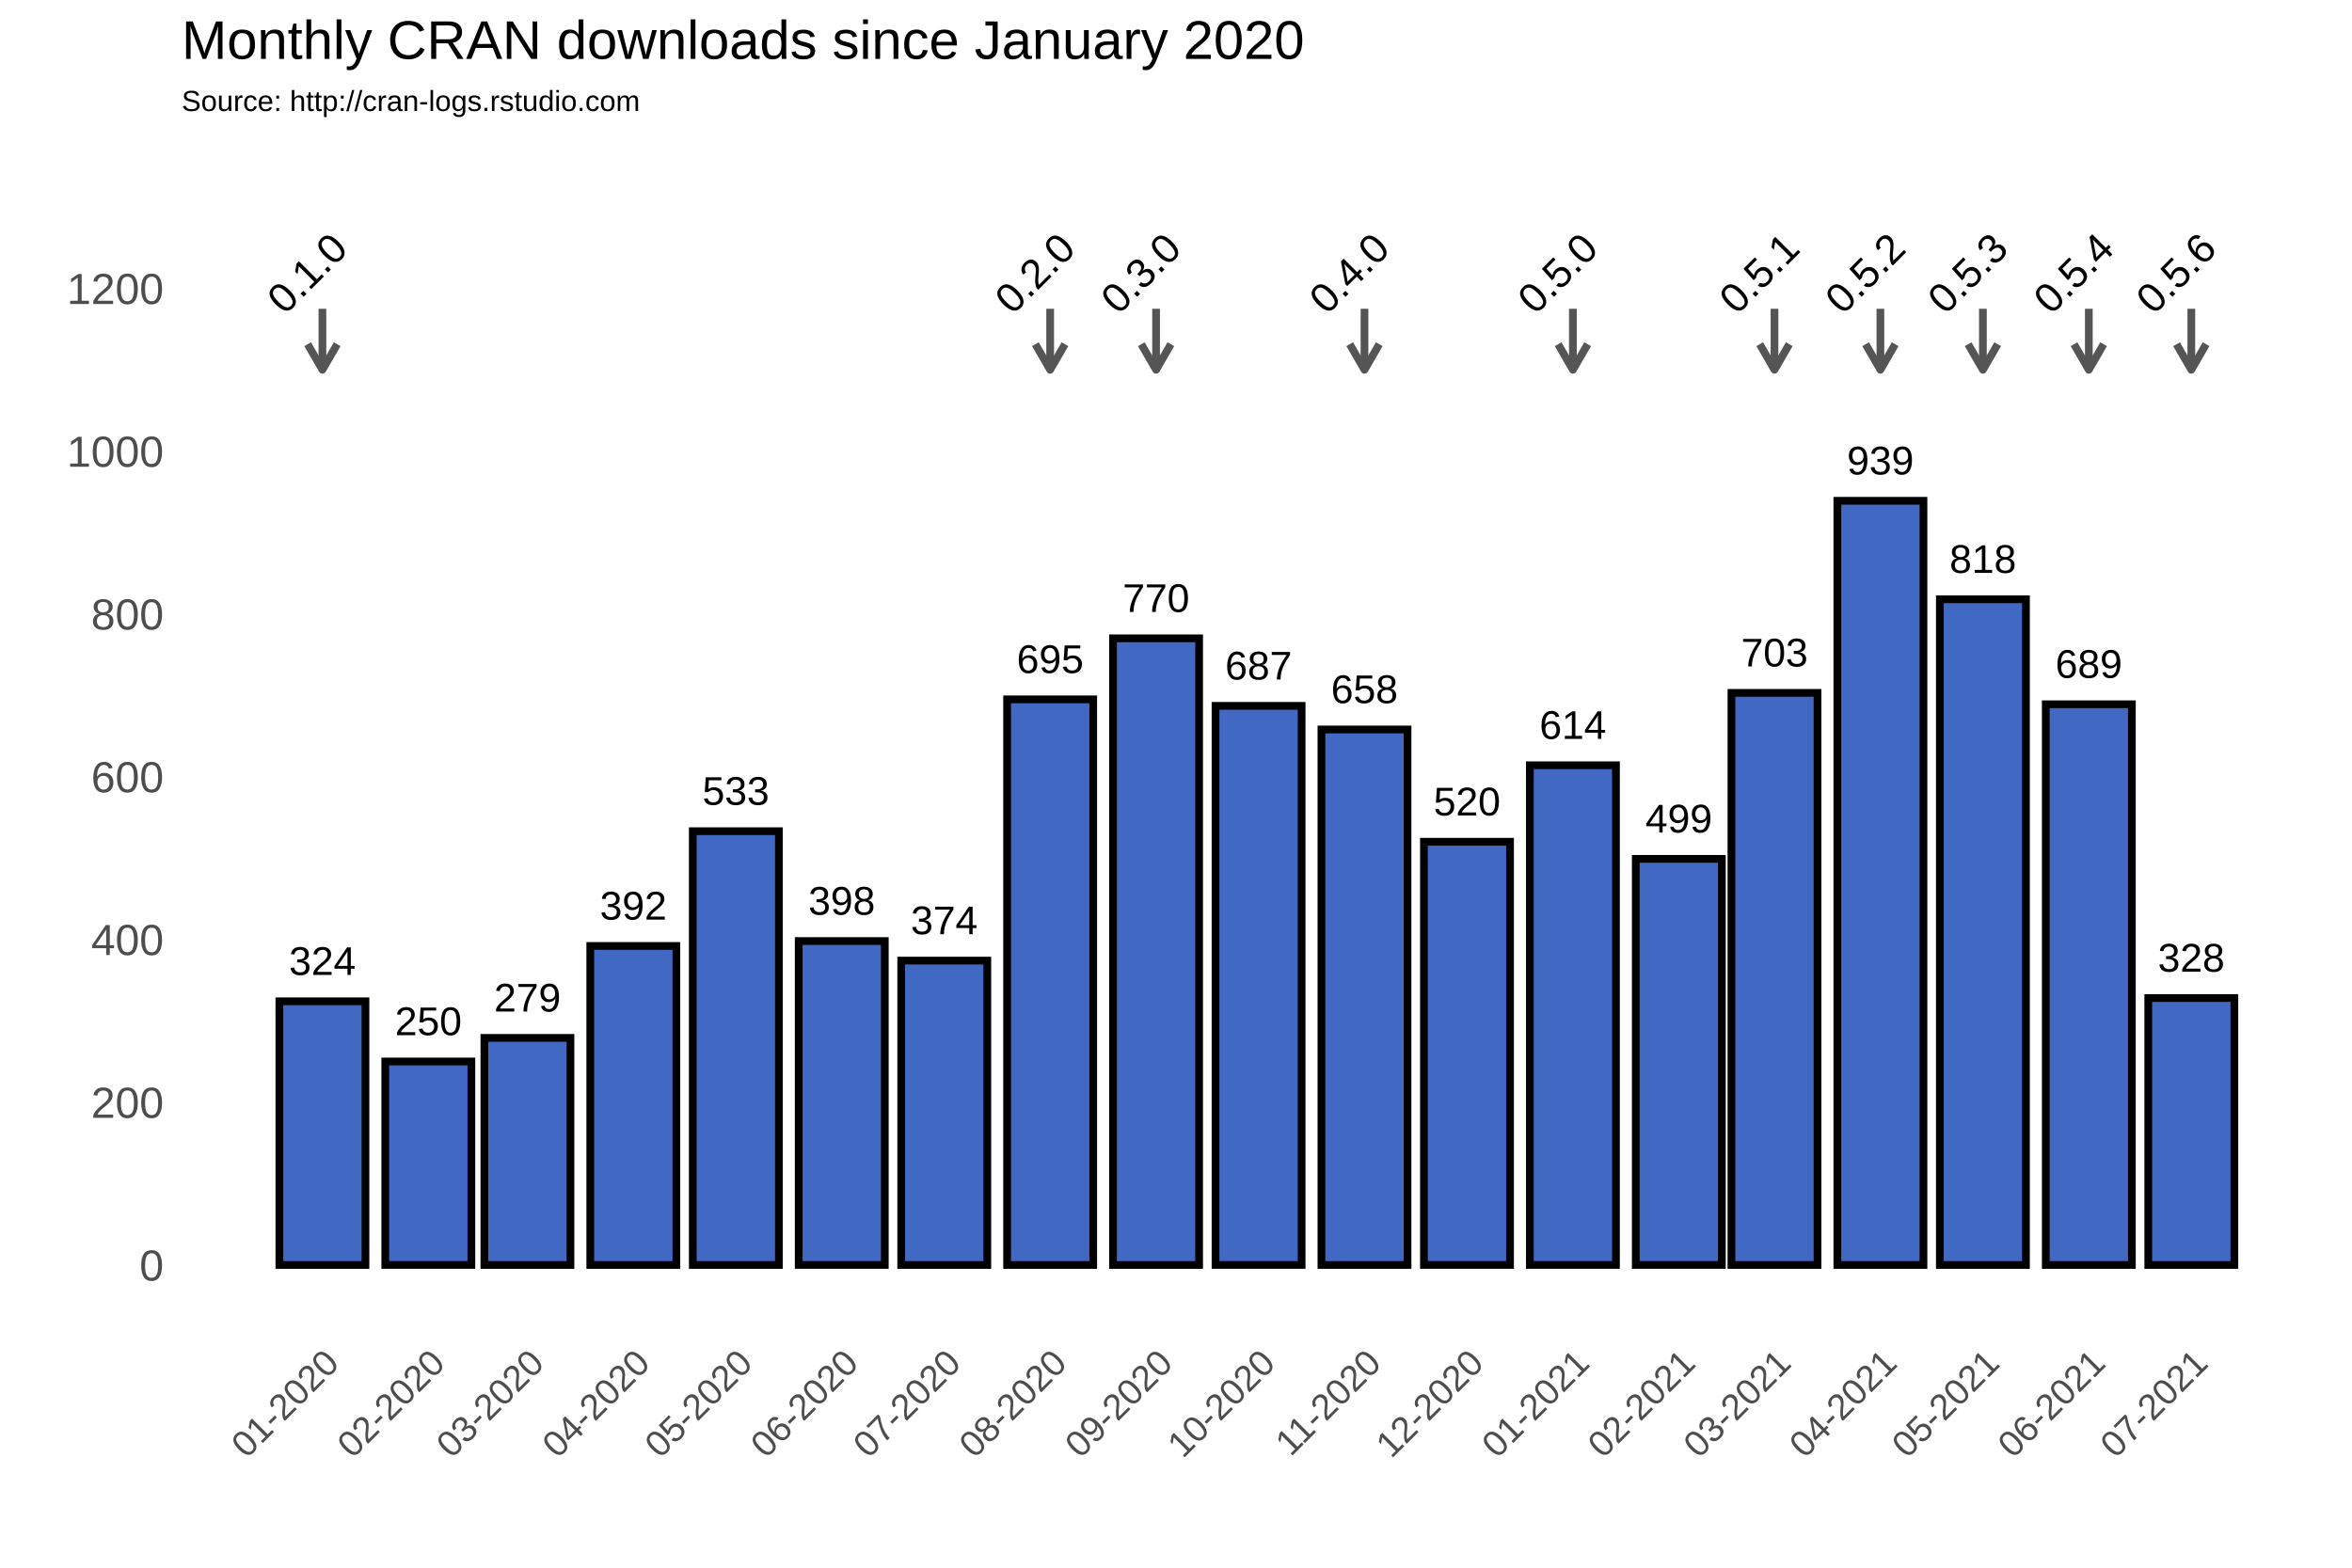
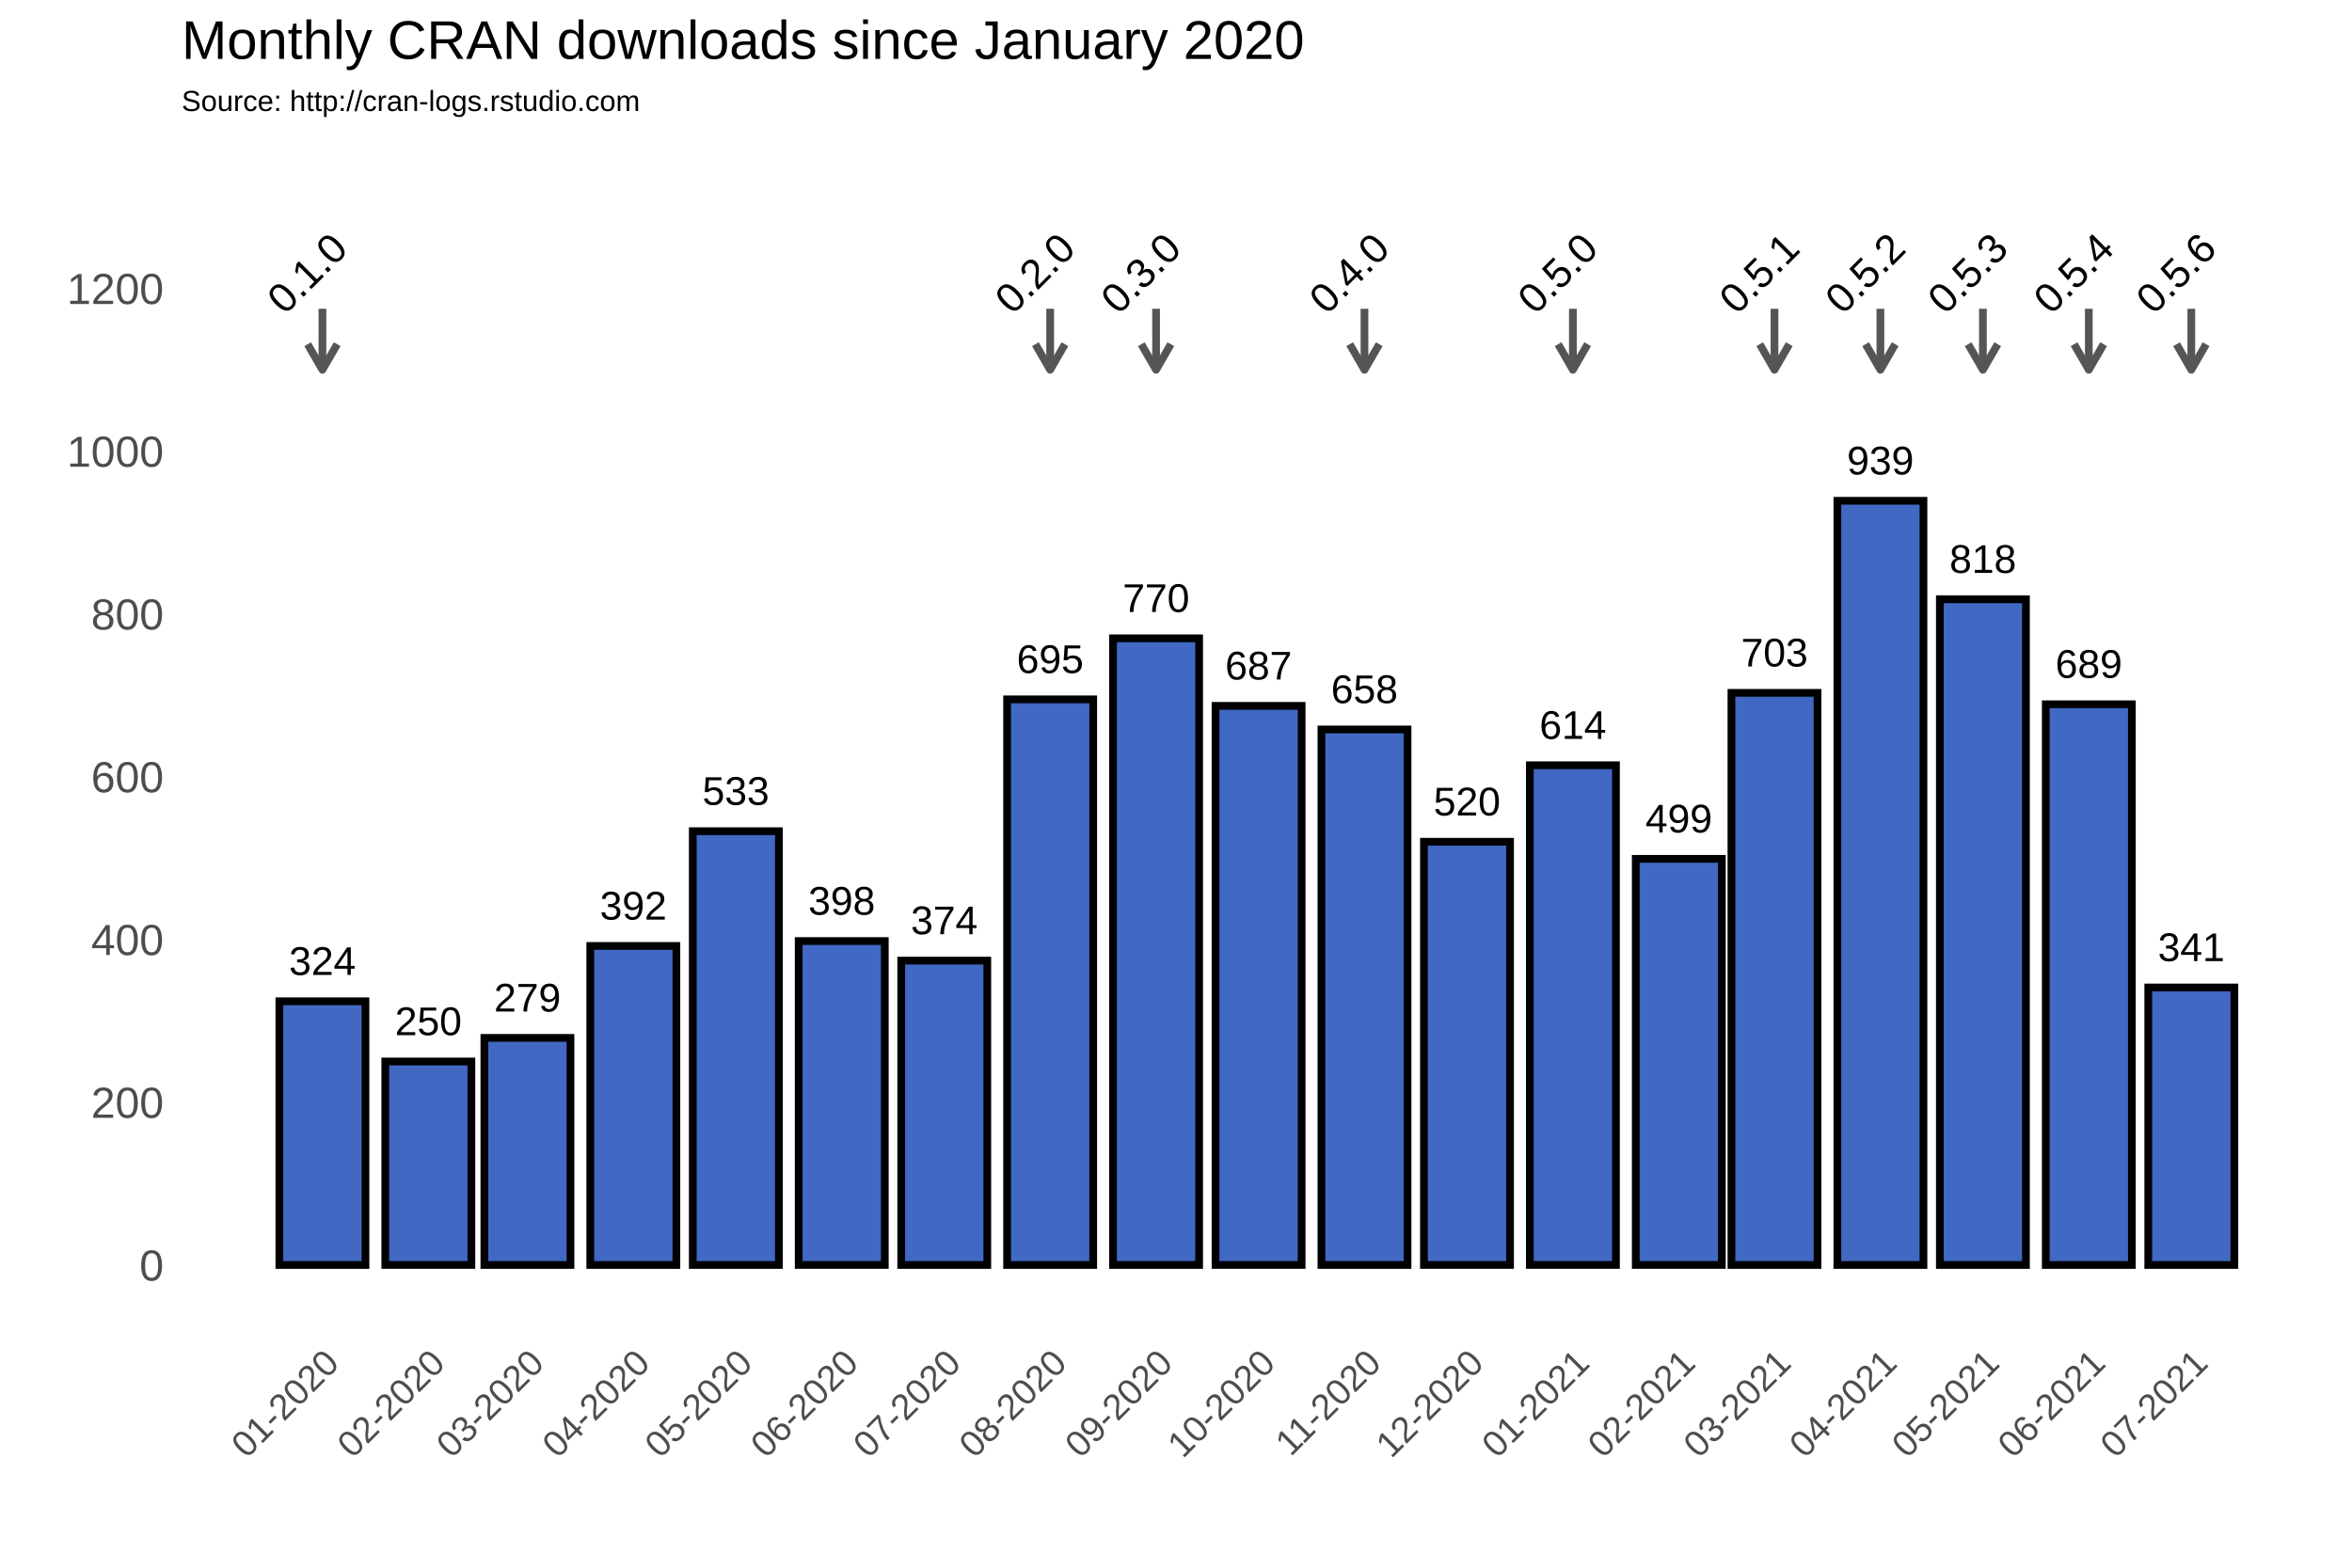
<svg xmlns="http://www.w3.org/2000/svg" class="svglite" width="648.00pt" height="432.00pt" viewBox="0 0 648.00 432.00">
  <defs>
    <style type="text/css">
    .svglite line, .svglite polyline, .svglite polygon, .svglite path, .svglite rect, .svglite circle {
      fill: none;
      stroke: #000000;
      stroke-linecap: round;
      stroke-linejoin: round;
      stroke-miterlimit: 10.00;
    }
  </style>
  </defs>
  <rect width="100%" height="100%" style="stroke: none; fill: #FFFFFF;" />
  <defs>
    <clipPath id="cpMC4wMHw2NDguMDB8MC4wMHw0MzIuMDA=">
      <rect x="0.00" y="0.00" width="648.00" height="432.00" />
    </clipPath>
  </defs>
  <g clip-path="url(#cpMC4wMHw2NDguMDB8MC4wMHw0MzIuMDA=)">
    <rect x="0.00" y="0.00" width="648.00" height="432.00" style="stroke-width: 1.07; stroke: #FFFFFF; fill: #FFFFFF;" />
  </g>
  <defs>
    <clipPath id="cpNTAuMDR8NjQyLjUyfDM3Ljc2fDM2My4zOA==">
      <rect x="50.04" y="37.76" width="592.48" height="325.62" />
    </clipPath>
  </defs>
  <g clip-path="url(#cpNTAuMDR8NjQyLjUyfDM3Ljc2fDM2My4zOA==)">
    <rect x="50.04" y="37.76" width="592.48" height="325.62" style="stroke-width: 1.07; stroke: none;" />
    <polyline points="50.04,326.15 642.52,326.15 " style="stroke-width: 0.53; stroke: #FFFFFF; stroke-linecap: butt;" />
    <polyline points="50.04,281.30 642.52,281.30 " style="stroke-width: 0.53; stroke: #FFFFFF; stroke-linecap: butt;" />
    <polyline points="50.04,236.45 642.52,236.45 " style="stroke-width: 0.53; stroke: #FFFFFF; stroke-linecap: butt;" />
    <polyline points="50.04,191.60 642.52,191.60 " style="stroke-width: 0.53; stroke: #FFFFFF; stroke-linecap: butt;" />
    <polyline points="50.04,146.75 642.52,146.75 " style="stroke-width: 0.53; stroke: #FFFFFF; stroke-linecap: butt;" />
    <polyline points="50.04,101.90 642.52,101.90 " style="stroke-width: 0.53; stroke: #FFFFFF; stroke-linecap: butt;" />
    <polyline points="50.04,57.04 642.52,57.04 " style="stroke-width: 0.53; stroke: #FFFFFF; stroke-linecap: butt;" />
    <polyline points="59.65,363.38 59.65,37.76 " style="stroke-width: 0.53; stroke: #FFFFFF; stroke-linecap: butt;" />
    <polyline points="74.24,363.38 74.24,37.76 " style="stroke-width: 0.53; stroke: #FFFFFF; stroke-linecap: butt;" />
    <polyline points="103.42,363.38 103.42,37.76 " style="stroke-width: 0.53; stroke: #FFFFFF; stroke-linecap: butt;" />
    <polyline points="131.66,363.38 131.66,37.76 " style="stroke-width: 0.53; stroke: #FFFFFF; stroke-linecap: butt;" />
    <polyline points="159.90,363.38 159.90,37.76 " style="stroke-width: 0.53; stroke: #FFFFFF; stroke-linecap: butt;" />
    <polyline points="188.61,363.38 188.61,37.76 " style="stroke-width: 0.53; stroke: #FFFFFF; stroke-linecap: butt;" />
    <polyline points="217.32,363.38 217.32,37.76 " style="stroke-width: 0.53; stroke: #FFFFFF; stroke-linecap: butt;" />
    <polyline points="246.03,363.38 246.03,37.76 " style="stroke-width: 0.53; stroke: #FFFFFF; stroke-linecap: butt;" />
    <polyline points="274.74,363.38 274.74,37.76 " style="stroke-width: 0.53; stroke: #FFFFFF; stroke-linecap: butt;" />
    <polyline points="303.92,363.38 303.92,37.76 " style="stroke-width: 0.53; stroke: #FFFFFF; stroke-linecap: butt;" />
    <polyline points="332.63,363.38 332.63,37.76 " style="stroke-width: 0.53; stroke: #FFFFFF; stroke-linecap: butt;" />
    <polyline points="361.34,363.38 361.34,37.76 " style="stroke-width: 0.53; stroke: #FFFFFF; stroke-linecap: butt;" />
    <polyline points="390.05,363.38 390.05,37.76 " style="stroke-width: 0.53; stroke: #FFFFFF; stroke-linecap: butt;" />
    <polyline points="418.76,363.38 418.76,37.76 " style="stroke-width: 0.53; stroke: #FFFFFF; stroke-linecap: butt;" />
    <polyline points="447.94,363.38 447.94,37.76 " style="stroke-width: 0.53; stroke: #FFFFFF; stroke-linecap: butt;" />
    <polyline points="475.71,363.38 475.71,37.76 " style="stroke-width: 0.53; stroke: #FFFFFF; stroke-linecap: butt;" />
    <polyline points="503.48,363.38 503.48,37.76 " style="stroke-width: 0.53; stroke: #FFFFFF; stroke-linecap: butt;" />
    <polyline points="532.19,363.38 532.19,37.76 " style="stroke-width: 0.53; stroke: #FFFFFF; stroke-linecap: butt;" />
    <polyline points="560.90,363.38 560.90,37.76 " style="stroke-width: 0.53; stroke: #FFFFFF; stroke-linecap: butt;" />
    <polyline points="589.61,363.38 589.61,37.76 " style="stroke-width: 0.53; stroke: #FFFFFF; stroke-linecap: butt;" />
    <polyline points="618.32,363.38 618.32,37.76 " style="stroke-width: 0.53; stroke: #FFFFFF; stroke-linecap: butt;" />
    <polyline points="632.91,363.38 632.91,37.76 " style="stroke-width: 0.53; stroke: #FFFFFF; stroke-linecap: butt;" />
    <polyline points="50.04,348.58 642.52,348.58 " style="stroke-width: 1.07; stroke: #FFFFFF; stroke-linecap: butt;" />
    <polyline points="50.04,303.73 642.52,303.73 " style="stroke-width: 1.07; stroke: #FFFFFF; stroke-linecap: butt;" />
    <polyline points="50.04,258.88 642.52,258.88 " style="stroke-width: 1.07; stroke: #FFFFFF; stroke-linecap: butt;" />
    <polyline points="50.04,214.02 642.52,214.02 " style="stroke-width: 1.07; stroke: #FFFFFF; stroke-linecap: butt;" />
    <polyline points="50.04,169.17 642.52,169.17 " style="stroke-width: 1.07; stroke: #FFFFFF; stroke-linecap: butt;" />
    <polyline points="50.04,124.32 642.52,124.32 " style="stroke-width: 1.07; stroke: #FFFFFF; stroke-linecap: butt;" />
    <polyline points="50.04,79.47 642.52,79.47 " style="stroke-width: 1.07; stroke: #FFFFFF; stroke-linecap: butt;" />
    <polyline points="88.83,363.38 88.83,37.76 " style="stroke-width: 1.07; stroke: #FFFFFF; stroke-linecap: butt;" />
    <polyline points="118.02,363.38 118.02,37.76 " style="stroke-width: 1.07; stroke: #FFFFFF; stroke-linecap: butt;" />
    <polyline points="145.31,363.38 145.31,37.76 " style="stroke-width: 1.07; stroke: #FFFFFF; stroke-linecap: butt;" />
    <polyline points="174.49,363.38 174.49,37.76 " style="stroke-width: 1.07; stroke: #FFFFFF; stroke-linecap: butt;" />
    <polyline points="202.73,363.38 202.73,37.76 " style="stroke-width: 1.07; stroke: #FFFFFF; stroke-linecap: butt;" />
    <polyline points="231.91,363.38 231.91,37.76 " style="stroke-width: 1.07; stroke: #FFFFFF; stroke-linecap: butt;" />
    <polyline points="260.15,363.38 260.15,37.76 " style="stroke-width: 1.07; stroke: #FFFFFF; stroke-linecap: butt;" />
    <polyline points="289.33,363.38 289.33,37.76 " style="stroke-width: 1.07; stroke: #FFFFFF; stroke-linecap: butt;" />
    <polyline points="318.51,363.38 318.51,37.76 " style="stroke-width: 1.07; stroke: #FFFFFF; stroke-linecap: butt;" />
    <polyline points="346.75,363.38 346.75,37.76 " style="stroke-width: 1.07; stroke: #FFFFFF; stroke-linecap: butt;" />
    <polyline points="375.93,363.38 375.93,37.76 " style="stroke-width: 1.07; stroke: #FFFFFF; stroke-linecap: butt;" />
    <polyline points="404.17,363.38 404.17,37.76 " style="stroke-width: 1.07; stroke: #FFFFFF; stroke-linecap: butt;" />
    <polyline points="433.35,363.38 433.35,37.76 " style="stroke-width: 1.07; stroke: #FFFFFF; stroke-linecap: butt;" />
    <polyline points="462.53,363.38 462.53,37.76 " style="stroke-width: 1.07; stroke: #FFFFFF; stroke-linecap: butt;" />
    <polyline points="488.89,363.38 488.89,37.76 " style="stroke-width: 1.07; stroke: #FFFFFF; stroke-linecap: butt;" />
    <polyline points="518.07,363.38 518.07,37.76 " style="stroke-width: 1.07; stroke: #FFFFFF; stroke-linecap: butt;" />
    <polyline points="546.31,363.38 546.31,37.76 " style="stroke-width: 1.07; stroke: #FFFFFF; stroke-linecap: butt;" />
    <polyline points="575.49,363.38 575.49,37.76 " style="stroke-width: 1.07; stroke: #FFFFFF; stroke-linecap: butt;" />
    <polyline points="603.73,363.38 603.73,37.76 " style="stroke-width: 1.07; stroke: #FFFFFF; stroke-linecap: butt;" />
    <rect x="76.97" y="275.92" width="23.72" height="72.66" style="stroke-width: 2.13; stroke-linecap: square; stroke-linejoin: miter; fill: #4168C3;" />
    <rect x="106.15" y="292.51" width="23.72" height="56.06" style="stroke-width: 2.13; stroke-linecap: square; stroke-linejoin: miter; fill: #4168C3;" />
    <rect x="133.45" y="286.01" width="23.72" height="62.57" style="stroke-width: 2.13; stroke-linecap: square; stroke-linejoin: miter; fill: #4168C3;" />
    <rect x="162.63" y="260.67" width="23.72" height="87.91" style="stroke-width: 2.13; stroke-linecap: square; stroke-linejoin: miter; fill: #4168C3;" />
    <rect x="190.87" y="229.05" width="23.72" height="119.53" style="stroke-width: 2.13; stroke-linecap: square; stroke-linejoin: miter; fill: #4168C3;" />
    <rect x="220.05" y="259.32" width="23.72" height="89.25" style="stroke-width: 2.13; stroke-linecap: square; stroke-linejoin: miter; fill: #4168C3;" />
    <rect x="248.29" y="264.71" width="23.72" height="83.87" style="stroke-width: 2.13; stroke-linecap: square; stroke-linejoin: miter; fill: #4168C3;" />
    <rect x="277.47" y="192.72" width="23.72" height="155.86" style="stroke-width: 2.13; stroke-linecap: square; stroke-linejoin: miter; fill: #4168C3;" />
    <rect x="306.65" y="175.90" width="23.72" height="172.68" style="stroke-width: 2.13; stroke-linecap: square; stroke-linejoin: miter; fill: #4168C3;" />
    <rect x="334.89" y="194.51" width="23.72" height="154.06" style="stroke-width: 2.13; stroke-linecap: square; stroke-linejoin: miter; fill: #4168C3;" />
    <rect x="364.07" y="201.02" width="23.72" height="147.56" style="stroke-width: 2.13; stroke-linecap: square; stroke-linejoin: miter; fill: #4168C3;" />
    <rect x="392.31" y="231.96" width="23.72" height="116.61" style="stroke-width: 2.13; stroke-linecap: square; stroke-linejoin: miter; fill: #4168C3;" />
    <rect x="421.49" y="210.88" width="23.72" height="137.69" style="stroke-width: 2.13; stroke-linecap: square; stroke-linejoin: miter; fill: #4168C3;" />
    <rect x="450.67" y="236.67" width="23.72" height="111.90" style="stroke-width: 2.13; stroke-linecap: square; stroke-linejoin: miter; fill: #4168C3;" />
    <rect x="477.03" y="190.93" width="23.72" height="157.65" style="stroke-width: 2.13; stroke-linecap: square; stroke-linejoin: miter; fill: #4168C3;" />
    <rect x="506.21" y="138.00" width="23.72" height="210.58" style="stroke-width: 2.13; stroke-linecap: square; stroke-linejoin: miter; fill: #4168C3;" />
    <rect x="534.45" y="165.14" width="23.72" height="183.44" style="stroke-width: 2.13; stroke-linecap: square; stroke-linejoin: miter; fill: #4168C3;" />
    <rect x="563.63" y="194.07" width="23.72" height="154.51" style="stroke-width: 2.13; stroke-linecap: square; stroke-linejoin: miter; fill: #4168C3;" />
-     <rect x="591.87" y="275.02" width="23.72" height="73.56" style="stroke-width: 2.13; stroke-linecap: square; stroke-linejoin: miter; fill: #4168C3;" />
+     <rect x="591.87" y="272.11" width="23.72" height="76.47" style="stroke-width: 2.13; stroke-linecap: square; stroke-linejoin: miter; fill: #4168C3;" />
    <text x="88.83" y="268.66" text-anchor="middle" style="font-size: 11.04px; font-family: Arial;" textLength="18.40px" lengthAdjust="spacingAndGlyphs">324</text>
    <text x="118.02" y="285.25" text-anchor="middle" style="font-size: 11.04px; font-family: Arial;" textLength="18.40px" lengthAdjust="spacingAndGlyphs">250</text>
    <text x="145.31" y="278.75" text-anchor="middle" style="font-size: 11.04px; font-family: Arial;" textLength="18.40px" lengthAdjust="spacingAndGlyphs">279</text>
    <text x="174.49" y="253.41" text-anchor="middle" style="font-size: 11.04px; font-family: Arial;" textLength="18.40px" lengthAdjust="spacingAndGlyphs">392</text>
    <text x="202.73" y="221.79" text-anchor="middle" style="font-size: 11.04px; font-family: Arial;" textLength="18.40px" lengthAdjust="spacingAndGlyphs">533</text>
    <text x="231.91" y="252.06" text-anchor="middle" style="font-size: 11.04px; font-family: Arial;" textLength="18.40px" lengthAdjust="spacingAndGlyphs">398</text>
    <text x="260.15" y="257.44" text-anchor="middle" style="font-size: 11.04px; font-family: Arial;" textLength="18.40px" lengthAdjust="spacingAndGlyphs">374</text>
    <text x="289.33" y="185.46" text-anchor="middle" style="font-size: 11.04px; font-family: Arial;" textLength="18.40px" lengthAdjust="spacingAndGlyphs">695</text>
    <text x="318.51" y="168.64" text-anchor="middle" style="font-size: 11.04px; font-family: Arial;" textLength="18.40px" lengthAdjust="spacingAndGlyphs">770</text>
    <text x="346.75" y="187.25" text-anchor="middle" style="font-size: 11.04px; font-family: Arial;" textLength="18.40px" lengthAdjust="spacingAndGlyphs">687</text>
    <text x="375.93" y="193.75" text-anchor="middle" style="font-size: 11.04px; font-family: Arial;" textLength="18.40px" lengthAdjust="spacingAndGlyphs">658</text>
    <text x="404.17" y="224.70" text-anchor="middle" style="font-size: 11.04px; font-family: Arial;" textLength="18.40px" lengthAdjust="spacingAndGlyphs">520</text>
    <text x="433.35" y="203.62" text-anchor="middle" style="font-size: 11.04px; font-family: Arial;" textLength="18.40px" lengthAdjust="spacingAndGlyphs">614</text>
    <text x="462.53" y="229.41" text-anchor="middle" style="font-size: 11.04px; font-family: Arial;" textLength="18.40px" lengthAdjust="spacingAndGlyphs">499</text>
    <text x="488.89" y="183.66" text-anchor="middle" style="font-size: 11.04px; font-family: Arial;" textLength="18.40px" lengthAdjust="spacingAndGlyphs">703</text>
    <text x="518.07" y="130.74" text-anchor="middle" style="font-size: 11.04px; font-family: Arial;" textLength="18.40px" lengthAdjust="spacingAndGlyphs">939</text>
    <text x="546.31" y="157.87" text-anchor="middle" style="font-size: 11.04px; font-family: Arial;" textLength="18.40px" lengthAdjust="spacingAndGlyphs">818</text>
    <text x="575.49" y="186.80" text-anchor="middle" style="font-size: 11.04px; font-family: Arial;" textLength="18.40px" lengthAdjust="spacingAndGlyphs">689</text>
-     <text x="603.73" y="267.76" text-anchor="middle" style="font-size: 11.04px; font-family: Arial;" textLength="18.40px" lengthAdjust="spacingAndGlyphs">328</text>
+     <text x="603.73" y="264.84" text-anchor="middle" style="font-size: 11.04px; font-family: Arial;" textLength="18.40px" lengthAdjust="spacingAndGlyphs">341</text>
    <line x1="88.83" y1="85.08" x2="88.83" y2="101.90" style="stroke-width: 2.13; stroke: #555555; stroke-linecap: butt;" />
    <polyline points="84.76,94.85 88.83,101.90 92.90,94.85 " style="stroke-width: 2.13; stroke: #555555; stroke-linecap: butt;" />
    <line x1="289.33" y1="85.08" x2="289.33" y2="101.90" style="stroke-width: 2.13; stroke: #555555; stroke-linecap: butt;" />
    <polyline points="285.26,94.85 289.33,101.90 293.40,94.85 " style="stroke-width: 2.13; stroke: #555555; stroke-linecap: butt;" />
    <line x1="318.51" y1="85.08" x2="318.51" y2="101.90" style="stroke-width: 2.13; stroke: #555555; stroke-linecap: butt;" />
    <polyline points="314.44,94.85 318.51,101.90 322.58,94.85 " style="stroke-width: 2.13; stroke: #555555; stroke-linecap: butt;" />
    <line x1="375.93" y1="85.08" x2="375.93" y2="101.90" style="stroke-width: 2.13; stroke: #555555; stroke-linecap: butt;" />
    <polyline points="371.86,94.85 375.93,101.90 380.00,94.85 " style="stroke-width: 2.13; stroke: #555555; stroke-linecap: butt;" />
    <line x1="433.35" y1="85.08" x2="433.35" y2="101.90" style="stroke-width: 2.13; stroke: #555555; stroke-linecap: butt;" />
    <polyline points="429.28,94.85 433.35,101.90 437.42,94.85 " style="stroke-width: 2.13; stroke: #555555; stroke-linecap: butt;" />
    <line x1="488.89" y1="85.08" x2="488.89" y2="101.90" style="stroke-width: 2.13; stroke: #555555; stroke-linecap: butt;" />
    <polyline points="484.82,94.85 488.89,101.90 492.96,94.85 " style="stroke-width: 2.13; stroke: #555555; stroke-linecap: butt;" />
    <line x1="518.07" y1="85.08" x2="518.07" y2="101.90" style="stroke-width: 2.13; stroke: #555555; stroke-linecap: butt;" />
    <polyline points="514.00,94.85 518.07,101.90 522.14,94.85 " style="stroke-width: 2.13; stroke: #555555; stroke-linecap: butt;" />
    <line x1="546.31" y1="85.08" x2="546.31" y2="101.90" style="stroke-width: 2.13; stroke: #555555; stroke-linecap: butt;" />
    <polyline points="542.24,94.85 546.31,101.90 550.38,94.85 " style="stroke-width: 2.13; stroke: #555555; stroke-linecap: butt;" />
    <line x1="575.49" y1="85.08" x2="575.49" y2="101.90" style="stroke-width: 2.13; stroke: #555555; stroke-linecap: butt;" />
    <polyline points="571.42,94.85 575.49,101.90 579.56,94.85 " style="stroke-width: 2.13; stroke: #555555; stroke-linecap: butt;" />
    <line x1="603.73" y1="85.08" x2="603.73" y2="101.90" style="stroke-width: 2.13; stroke: #555555; stroke-linecap: butt;" />
    <polyline points="599.66,94.85 603.73,101.90 607.80,94.85 " style="stroke-width: 2.13; stroke: #555555; stroke-linecap: butt;" />
    <text transform="translate(87.40,78.03) rotate(-45)" text-anchor="middle" style="font-size: 11.38px; font-family: Arial;" textLength="25.31px" lengthAdjust="spacingAndGlyphs">0.1.0</text>
    <text transform="translate(287.89,78.03) rotate(-45)" text-anchor="middle" style="font-size: 11.38px; font-family: Arial;" textLength="25.31px" lengthAdjust="spacingAndGlyphs">0.2.0</text>
    <text transform="translate(317.07,78.03) rotate(-45)" text-anchor="middle" style="font-size: 11.38px; font-family: Arial;" textLength="25.31px" lengthAdjust="spacingAndGlyphs">0.3.0</text>
    <text transform="translate(374.49,78.03) rotate(-45)" text-anchor="middle" style="font-size: 11.38px; font-family: Arial;" textLength="25.31px" lengthAdjust="spacingAndGlyphs">0.4.0</text>
    <text transform="translate(431.91,78.03) rotate(-45)" text-anchor="middle" style="font-size: 11.38px; font-family: Arial;" textLength="25.31px" lengthAdjust="spacingAndGlyphs">0.5.0</text>
    <text transform="translate(487.45,78.03) rotate(-45)" text-anchor="middle" style="font-size: 11.38px; font-family: Arial;" textLength="25.31px" lengthAdjust="spacingAndGlyphs">0.5.1</text>
    <text transform="translate(516.63,78.03) rotate(-45)" text-anchor="middle" style="font-size: 11.38px; font-family: Arial;" textLength="25.31px" lengthAdjust="spacingAndGlyphs">0.5.2</text>
    <text transform="translate(544.87,78.03) rotate(-45)" text-anchor="middle" style="font-size: 11.38px; font-family: Arial;" textLength="25.31px" lengthAdjust="spacingAndGlyphs">0.5.3</text>
    <text transform="translate(574.05,78.03) rotate(-45)" text-anchor="middle" style="font-size: 11.38px; font-family: Arial;" textLength="25.31px" lengthAdjust="spacingAndGlyphs">0.5.4</text>
    <text transform="translate(602.29,78.03) rotate(-45)" text-anchor="middle" style="font-size: 11.38px; font-family: Arial;" textLength="25.31px" lengthAdjust="spacingAndGlyphs">0.5.6</text>
  </g>
  <g clip-path="url(#cpMC4wMHw2NDguMDB8MC4wMHw0MzIuMDA=)">
    <text x="45.11" y="352.88" text-anchor="end" style="font-size: 12.00px; fill: #4D4D4D; font-family: Arial;" textLength="6.67px" lengthAdjust="spacingAndGlyphs">0</text>
    <text x="45.11" y="308.03" text-anchor="end" style="font-size: 12.00px; fill: #4D4D4D; font-family: Arial;" textLength="20.02px" lengthAdjust="spacingAndGlyphs">200</text>
    <text x="45.11" y="263.17" text-anchor="end" style="font-size: 12.00px; fill: #4D4D4D; font-family: Arial;" textLength="20.02px" lengthAdjust="spacingAndGlyphs">400</text>
    <text x="45.11" y="218.32" text-anchor="end" style="font-size: 12.00px; fill: #4D4D4D; font-family: Arial;" textLength="20.02px" lengthAdjust="spacingAndGlyphs">600</text>
    <text x="45.11" y="173.47" text-anchor="end" style="font-size: 12.00px; fill: #4D4D4D; font-family: Arial;" textLength="20.02px" lengthAdjust="spacingAndGlyphs">800</text>
    <text x="45.11" y="128.62" text-anchor="end" style="font-size: 12.00px; fill: #4D4D4D; font-family: Arial;" textLength="26.70px" lengthAdjust="spacingAndGlyphs">1000</text>
    <text x="45.11" y="83.77" text-anchor="end" style="font-size: 12.00px; fill: #4D4D4D; font-family: Arial;" textLength="26.70px" lengthAdjust="spacingAndGlyphs">1200</text>
    <text transform="translate(93.90,376.17) rotate(-45)" text-anchor="end" style="font-size: 10.00px; fill: #4D4D4D; font-family: Arial;" textLength="36.73px" lengthAdjust="spacingAndGlyphs">01-2020</text>
    <text transform="translate(123.08,376.17) rotate(-45)" text-anchor="end" style="font-size: 10.00px; fill: #4D4D4D; font-family: Arial;" textLength="36.73px" lengthAdjust="spacingAndGlyphs">02-2020</text>
    <text transform="translate(150.38,376.17) rotate(-45)" text-anchor="end" style="font-size: 10.00px; fill: #4D4D4D; font-family: Arial;" textLength="36.73px" lengthAdjust="spacingAndGlyphs">03-2020</text>
    <text transform="translate(179.56,376.17) rotate(-45)" text-anchor="end" style="font-size: 10.00px; fill: #4D4D4D; font-family: Arial;" textLength="36.73px" lengthAdjust="spacingAndGlyphs">04-2020</text>
    <text transform="translate(207.80,376.17) rotate(-45)" text-anchor="end" style="font-size: 10.00px; fill: #4D4D4D; font-family: Arial;" textLength="36.73px" lengthAdjust="spacingAndGlyphs">05-2020</text>
    <text transform="translate(236.98,376.17) rotate(-45)" text-anchor="end" style="font-size: 10.00px; fill: #4D4D4D; font-family: Arial;" textLength="36.73px" lengthAdjust="spacingAndGlyphs">06-2020</text>
    <text transform="translate(265.22,376.17) rotate(-45)" text-anchor="end" style="font-size: 10.00px; fill: #4D4D4D; font-family: Arial;" textLength="36.73px" lengthAdjust="spacingAndGlyphs">07-2020</text>
    <text transform="translate(294.40,376.17) rotate(-45)" text-anchor="end" style="font-size: 10.00px; fill: #4D4D4D; font-family: Arial;" textLength="36.73px" lengthAdjust="spacingAndGlyphs">08-2020</text>
    <text transform="translate(323.58,376.17) rotate(-45)" text-anchor="end" style="font-size: 10.00px; fill: #4D4D4D; font-family: Arial;" textLength="36.73px" lengthAdjust="spacingAndGlyphs">09-2020</text>
    <text transform="translate(351.82,376.17) rotate(-45)" text-anchor="end" style="font-size: 10.00px; fill: #4D4D4D; font-family: Arial;" textLength="36.73px" lengthAdjust="spacingAndGlyphs">10-2020</text>
    <text transform="translate(381.00,376.17) rotate(-45)" text-anchor="end" style="font-size: 10.00px; fill: #4D4D4D; font-family: Arial;" textLength="35.99px" lengthAdjust="spacingAndGlyphs">11-2020</text>
    <text transform="translate(409.24,376.17) rotate(-45)" text-anchor="end" style="font-size: 10.00px; fill: #4D4D4D; font-family: Arial;" textLength="36.73px" lengthAdjust="spacingAndGlyphs">12-2020</text>
    <text transform="translate(438.42,376.17) rotate(-45)" text-anchor="end" style="font-size: 10.00px; fill: #4D4D4D; font-family: Arial;" textLength="36.73px" lengthAdjust="spacingAndGlyphs">01-2021</text>
    <text transform="translate(467.60,376.17) rotate(-45)" text-anchor="end" style="font-size: 10.00px; fill: #4D4D4D; font-family: Arial;" textLength="36.73px" lengthAdjust="spacingAndGlyphs">02-2021</text>
    <text transform="translate(493.96,376.17) rotate(-45)" text-anchor="end" style="font-size: 10.00px; fill: #4D4D4D; font-family: Arial;" textLength="36.73px" lengthAdjust="spacingAndGlyphs">03-2021</text>
    <text transform="translate(523.14,376.17) rotate(-45)" text-anchor="end" style="font-size: 10.00px; fill: #4D4D4D; font-family: Arial;" textLength="36.73px" lengthAdjust="spacingAndGlyphs">04-2021</text>
    <text transform="translate(551.38,376.17) rotate(-45)" text-anchor="end" style="font-size: 10.00px; fill: #4D4D4D; font-family: Arial;" textLength="36.73px" lengthAdjust="spacingAndGlyphs">05-2021</text>
    <text transform="translate(580.56,376.17) rotate(-45)" text-anchor="end" style="font-size: 10.00px; fill: #4D4D4D; font-family: Arial;" textLength="36.73px" lengthAdjust="spacingAndGlyphs">06-2021</text>
    <text transform="translate(608.80,376.17) rotate(-45)" text-anchor="end" style="font-size: 10.00px; fill: #4D4D4D; font-family: Arial;" textLength="36.73px" lengthAdjust="spacingAndGlyphs">07-2021</text>
    <text x="50.04" y="30.59" style="font-size: 8.00px; font-family: Arial;" textLength="126.32px" lengthAdjust="spacingAndGlyphs">Source: http://cran-logs.rstudio.com</text>
    <text x="50.04" y="16.22" style="font-size: 15.00px; font-family: Arial;" textLength="309.25px" lengthAdjust="spacingAndGlyphs">Monthly CRAN downloads since January 2020</text>
  </g>
</svg>
